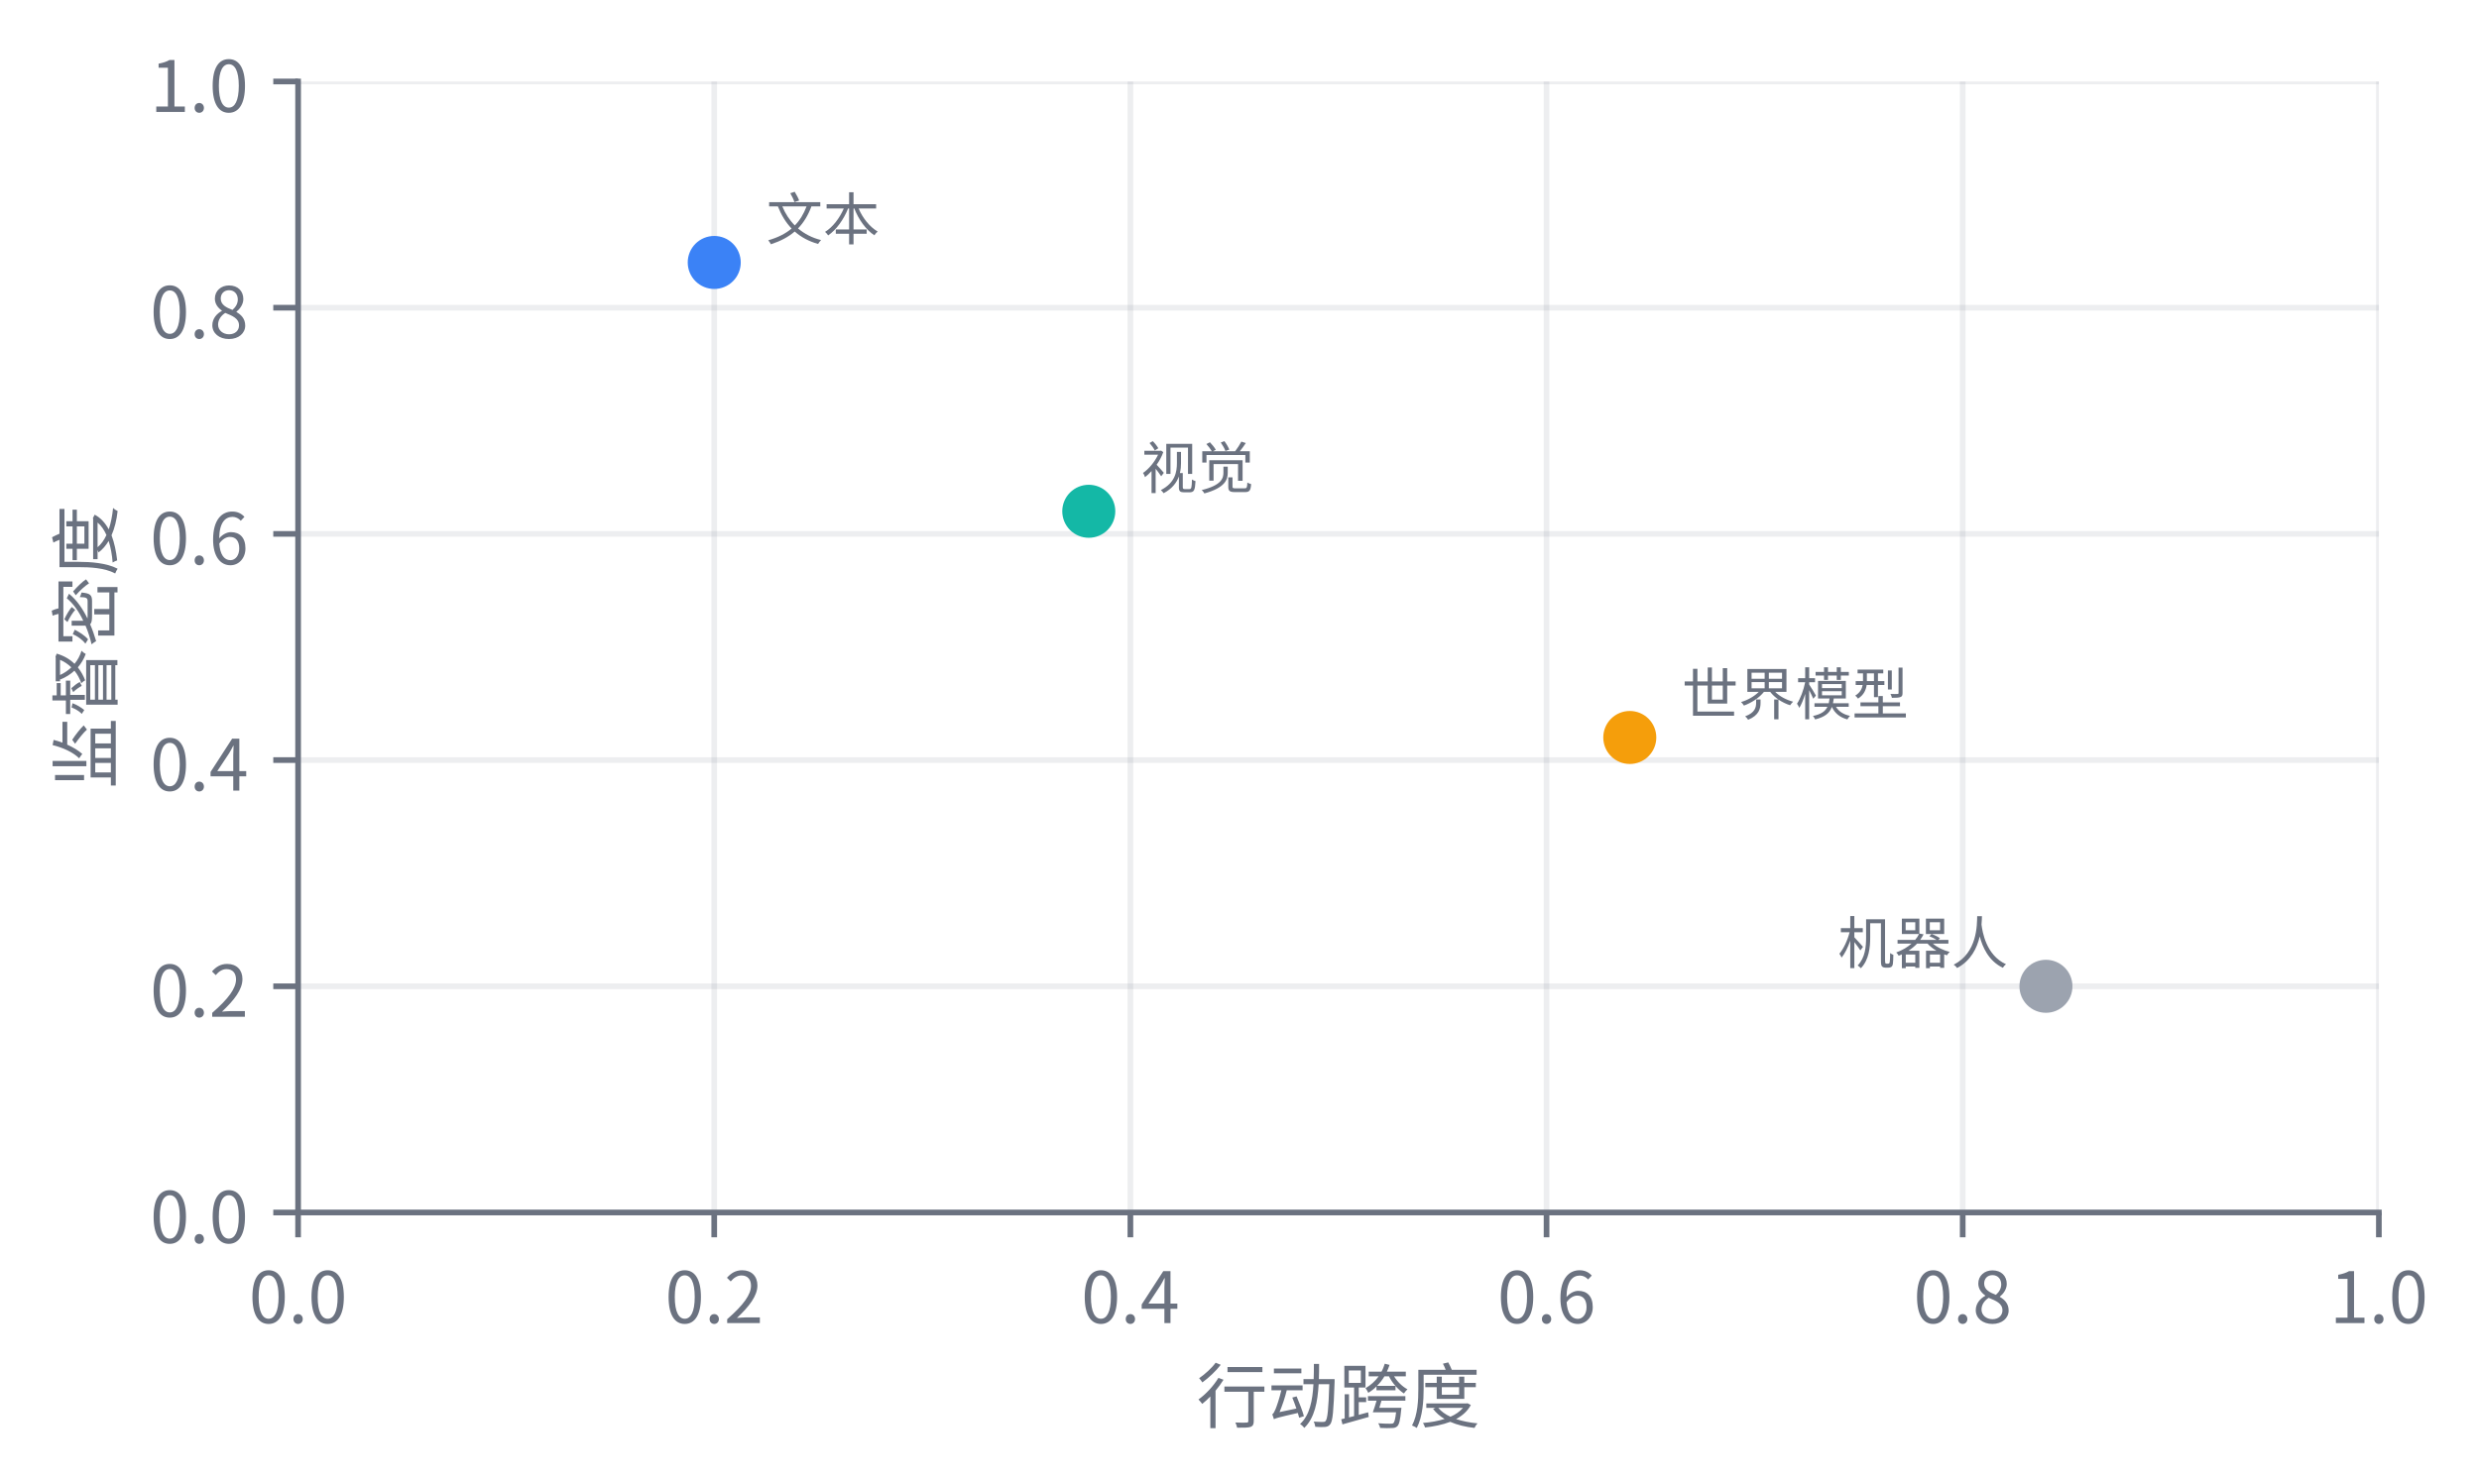
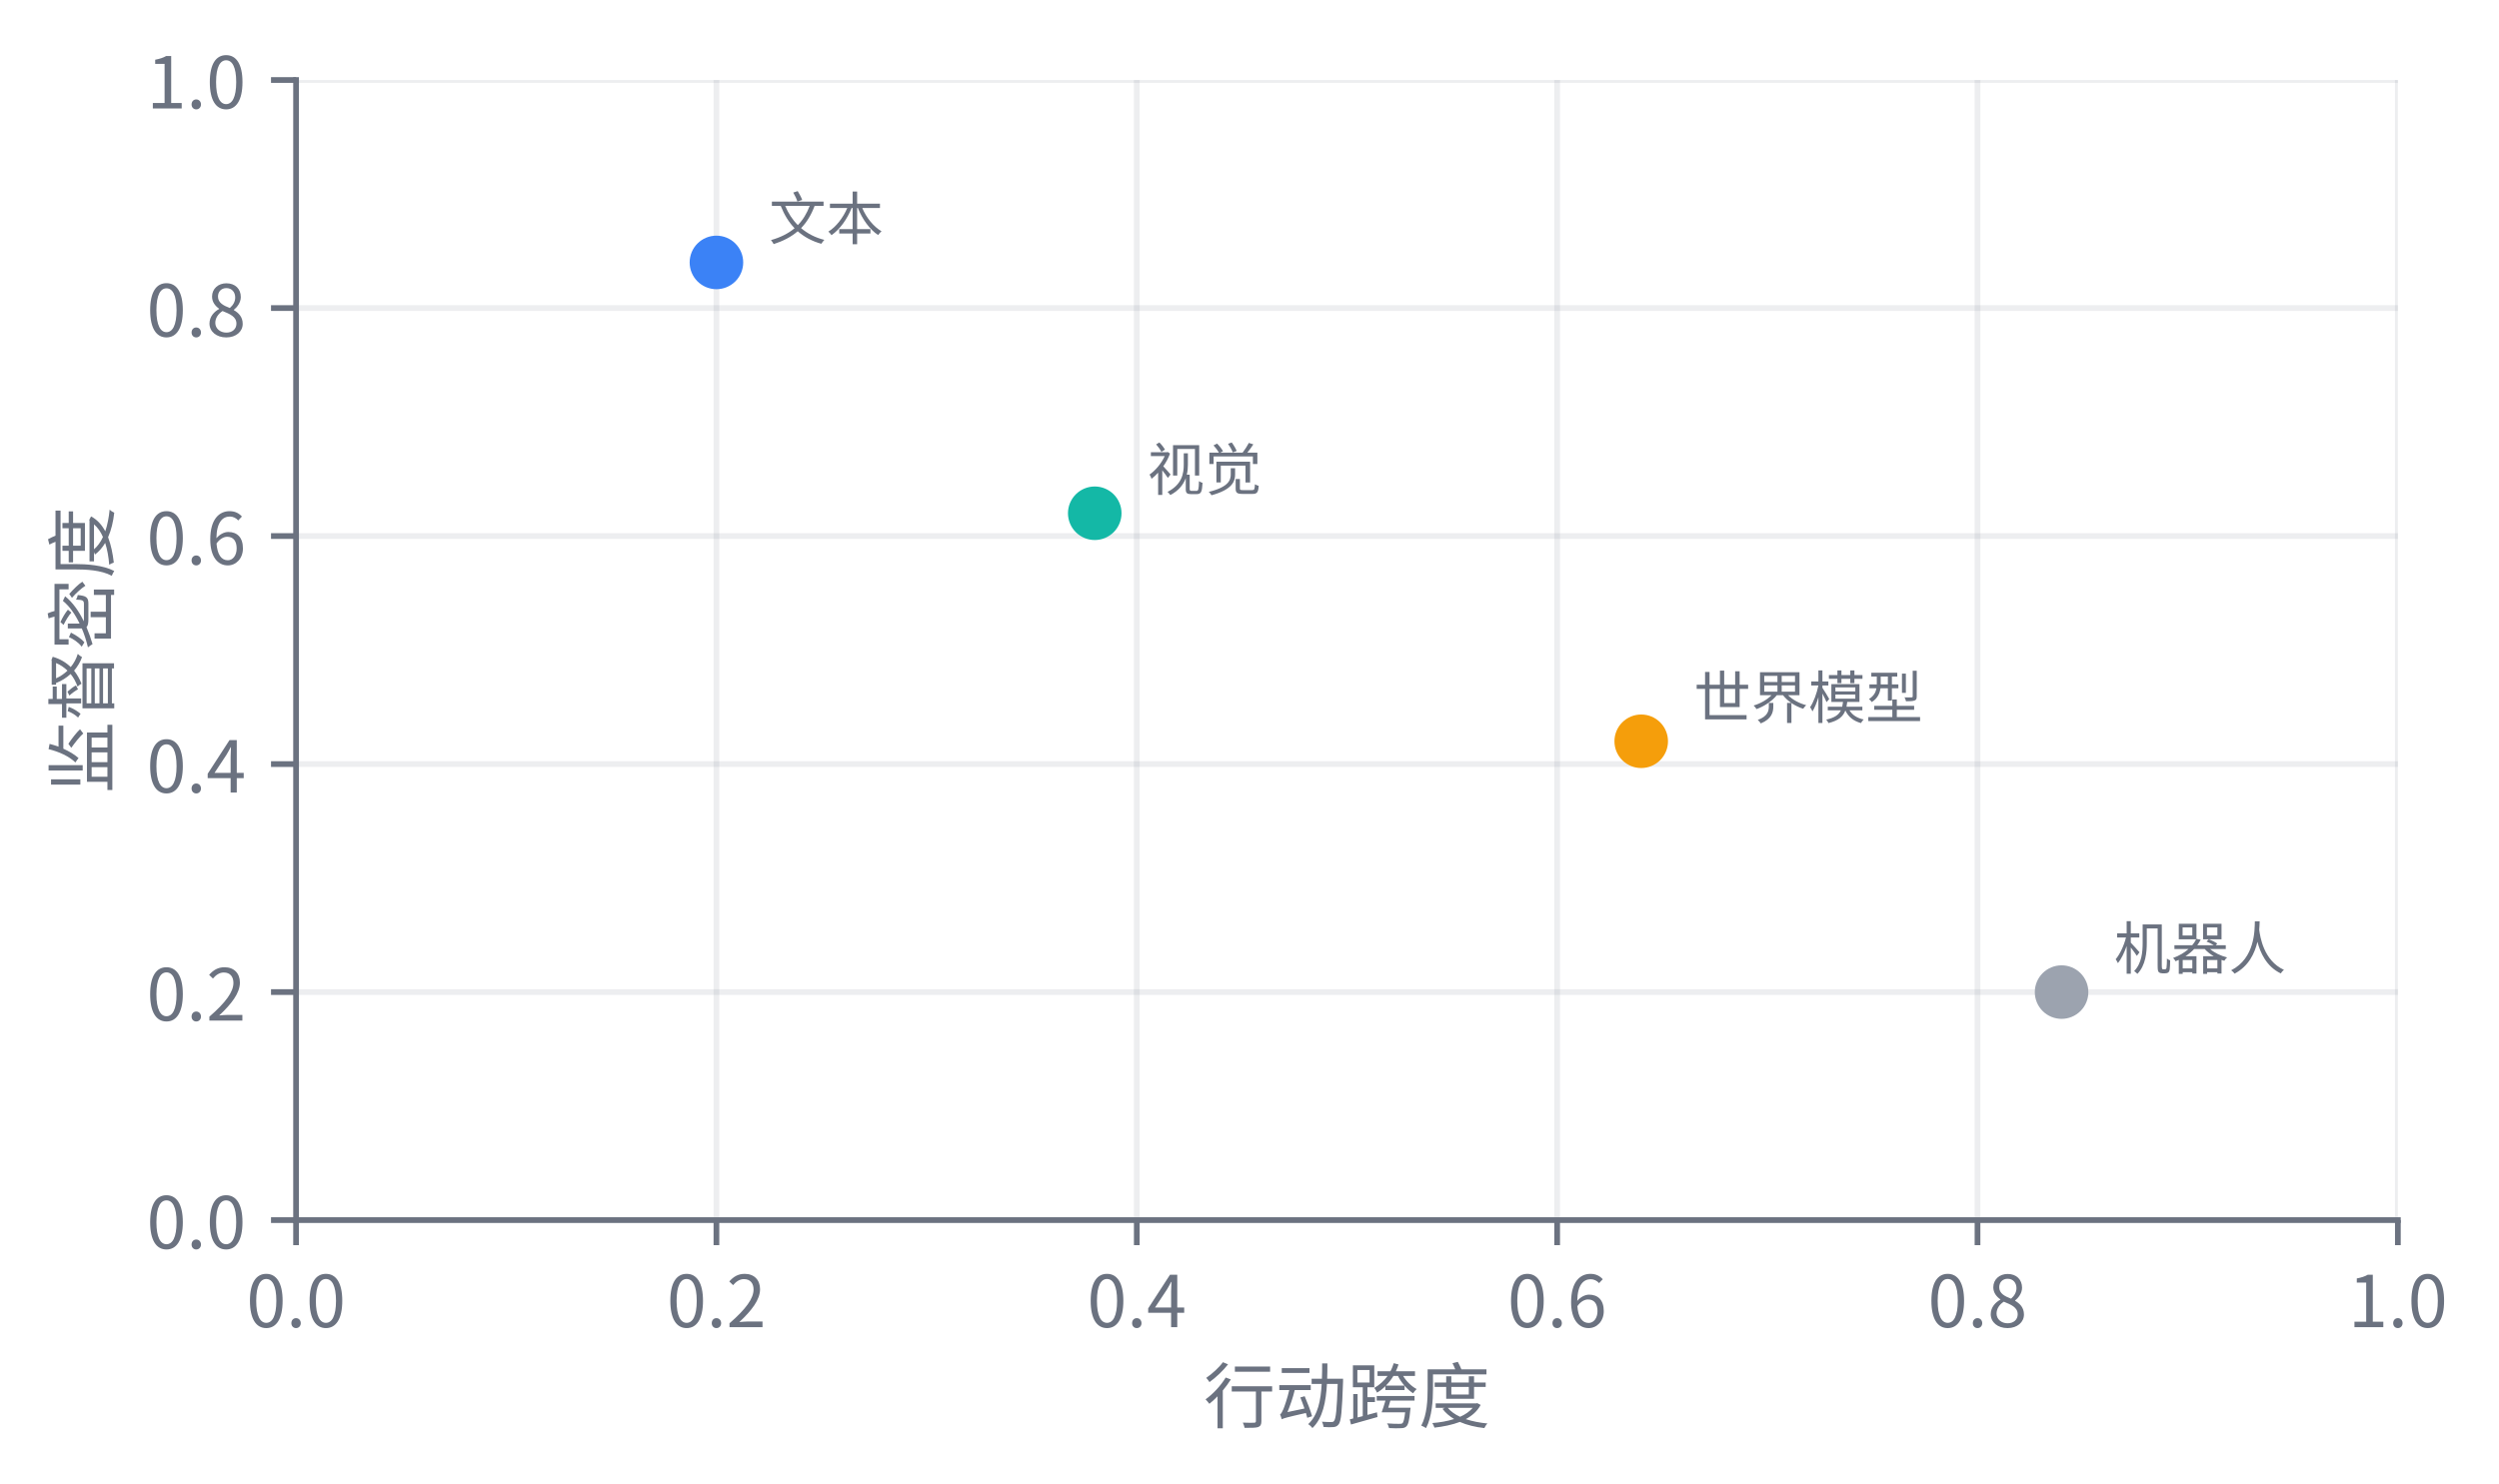
- <svg xmlns="http://www.w3.org/2000/svg" xmlns:xlink="http://www.w3.org/1999/xlink" width="349.722pt" height="209.3pt" viewBox="0 0 349.722 209.3" version="1.1">
+ <svg xmlns="http://www.w3.org/2000/svg" xmlns:xlink="http://www.w3.org/1999/xlink" width="349.037pt" height="207.26pt" viewBox="0 0 349.037 207.26" version="1.1">
  <defs>
    <style type="text/css">*{stroke-linejoin: round; stroke-linecap: butt}</style>
  </defs>
  <g id="figure_1">
    <g id="patch_1">
-       <path d="M 0 209.3  L 349.722 209.3  L 349.722 0  L 0 0  L 0 209.3  z " style="fill: none" />
+       <path d="M 0 207.26  L 349.037 207.26  L 349.037 0  L 0 0  L 0 207.26  z " style="fill: none" />
    </g>
    <g id="axes_1">
      <g id="patch_2">
-         <path d="M 42.052 171.1  L 335.596 171.1  L 335.596 11.5  L 42.052 11.5  L 42.052 171.1  z " style="fill: none" />
+         <path d="M 41.352 170.46  L 334.912 170.46  L 334.912 11.18  L 41.352 11.18  L 41.352 170.46  z " style="fill: none" />
      </g>
      <g id="matplotlib.axis_1">
        <g id="xtick_1">
          <g id="line2d_1">
-             <path d="M 42.052 171.1  L 42.052 11.5  " clip-path="url(#p0d7fcb207f)" style="fill: none; stroke: #6b7280; stroke-opacity: 0.12; stroke-width: 0.8; stroke-linecap: square" />
+             <path d="M 41.352 170.46  L 41.352 11.18  " clip-path="url(#p57047e97fb)" style="fill: none; stroke: #6b7280; stroke-opacity: 0.12; stroke-width: 0.8; stroke-linecap: square" />
          </g>
          <g id="line2d_2">
            <defs>
-               <path id="m5cb1685ff8" d="M 0 0  L 0 3.5  " style="stroke: #6b7280; stroke-width: 0.8" />
+               <path id="m5738816dce" d="M 0 0  L 0 3.5  " style="stroke: #6b7280; stroke-width: 0.8" />
            </defs>
            <g>
-               <use xlink:href="#m5cb1685ff8" x="42.052" y="171.1" style="fill: #6b7280; stroke: #6b7280; stroke-width: 0.8" />
+               <use xlink:href="#m5738816dce" x="41.352" y="170.46" style="fill: #6b7280; stroke: #6b7280; stroke-width: 0.8" />
            </g>
          </g>
          <g id="text_1">
-             <text style="font-size: 10px; font-family: 'PingFang SC', 'Heiti SC', 'STHeiti', 'Noto Sans CJK SC', 'Microsoft YaHei', 'SimHei', 'Arial Unicode MS', 'DejaVu Sans', sans-serif; text-anchor: middle; fill: #6b7280" x="42.052" y="186.7" transform="rotate(-0 42.05156 186.7004)">0.0</text>
+             <text style="font-size: 10px; font-family: 'PingFang SC', 'Heiti SC', 'STHeiti', 'Noto Sans CJK SC', 'Microsoft YaHei', 'SimHei', 'Arial Unicode MS', 'DejaVu Sans', sans-serif; text-anchor: middle; fill: #6b7280" x="41.352" y="185.419" transform="rotate(-0 41.35156 185.4191)">0.0</text>
          </g>
        </g>
        <g id="xtick_2">
          <g id="line2d_3">
-             <path d="M 100.76 171.1  L 100.76 11.5  " clip-path="url(#p0d7fcb207f)" style="fill: none; stroke: #6b7280; stroke-opacity: 0.12; stroke-width: 0.8; stroke-linecap: square" />
+             <path d="M 100.064 170.46  L 100.064 11.18  " clip-path="url(#p57047e97fb)" style="fill: none; stroke: #6b7280; stroke-opacity: 0.12; stroke-width: 0.8; stroke-linecap: square" />
          </g>
          <g id="line2d_4">
            <g>
-               <use xlink:href="#m5cb1685ff8" x="100.76" y="171.1" style="fill: #6b7280; stroke: #6b7280; stroke-width: 0.8" />
+               <use xlink:href="#m5738816dce" x="100.064" y="170.46" style="fill: #6b7280; stroke: #6b7280; stroke-width: 0.8" />
            </g>
          </g>
          <g id="text_2">
-             <text style="font-size: 10px; font-family: 'PingFang SC', 'Heiti SC', 'STHeiti', 'Noto Sans CJK SC', 'Microsoft YaHei', 'SimHei', 'Arial Unicode MS', 'DejaVu Sans', sans-serif; text-anchor: middle; fill: #6b7280" x="100.76" y="186.7" transform="rotate(-0 100.7605 186.7004)">0.2</text>
+             <text style="font-size: 10px; font-family: 'PingFang SC', 'Heiti SC', 'STHeiti', 'Noto Sans CJK SC', 'Microsoft YaHei', 'SimHei', 'Arial Unicode MS', 'DejaVu Sans', sans-serif; text-anchor: middle; fill: #6b7280" x="100.064" y="185.419" transform="rotate(-0 100.0636 185.4191)">0.2</text>
          </g>
        </g>
        <g id="xtick_3">
          <g id="line2d_5">
-             <path d="M 159.469 171.1  L 159.469 11.5  " clip-path="url(#p0d7fcb207f)" style="fill: none; stroke: #6b7280; stroke-opacity: 0.12; stroke-width: 0.8; stroke-linecap: square" />
+             <path d="M 158.776 170.46  L 158.776 11.18  " clip-path="url(#p57047e97fb)" style="fill: none; stroke: #6b7280; stroke-opacity: 0.12; stroke-width: 0.8; stroke-linecap: square" />
          </g>
          <g id="line2d_6">
            <g>
-               <use xlink:href="#m5cb1685ff8" x="159.469" y="171.1" style="fill: #6b7280; stroke: #6b7280; stroke-width: 0.8" />
+               <use xlink:href="#m5738816dce" x="158.776" y="170.46" style="fill: #6b7280; stroke: #6b7280; stroke-width: 0.8" />
            </g>
          </g>
          <g id="text_3">
-             <text style="font-size: 10px; font-family: 'PingFang SC', 'Heiti SC', 'STHeiti', 'Noto Sans CJK SC', 'Microsoft YaHei', 'SimHei', 'Arial Unicode MS', 'DejaVu Sans', sans-serif; text-anchor: middle; fill: #6b7280" x="159.469" y="186.7" transform="rotate(-0 159.4694 186.7004)">0.4</text>
+             <text style="font-size: 10px; font-family: 'PingFang SC', 'Heiti SC', 'STHeiti', 'Noto Sans CJK SC', 'Microsoft YaHei', 'SimHei', 'Arial Unicode MS', 'DejaVu Sans', sans-serif; text-anchor: middle; fill: #6b7280" x="158.776" y="185.419" transform="rotate(-0 158.7756 185.4191)">0.4</text>
          </g>
        </g>
        <g id="xtick_4">
          <g id="line2d_7">
-             <path d="M 218.178 171.1  L 218.178 11.5  " clip-path="url(#p0d7fcb207f)" style="fill: none; stroke: #6b7280; stroke-opacity: 0.12; stroke-width: 0.8; stroke-linecap: square" />
+             <path d="M 217.488 170.46  L 217.488 11.18  " clip-path="url(#p57047e97fb)" style="fill: none; stroke: #6b7280; stroke-opacity: 0.12; stroke-width: 0.8; stroke-linecap: square" />
          </g>
          <g id="line2d_8">
            <g>
-               <use xlink:href="#m5cb1685ff8" x="218.178" y="171.1" style="fill: #6b7280; stroke: #6b7280; stroke-width: 0.8" />
+               <use xlink:href="#m5738816dce" x="217.488" y="170.46" style="fill: #6b7280; stroke: #6b7280; stroke-width: 0.8" />
            </g>
          </g>
          <g id="text_4">
-             <text style="font-size: 10px; font-family: 'PingFang SC', 'Heiti SC', 'STHeiti', 'Noto Sans CJK SC', 'Microsoft YaHei', 'SimHei', 'Arial Unicode MS', 'DejaVu Sans', sans-serif; text-anchor: middle; fill: #6b7280" x="218.178" y="186.7" transform="rotate(-0 218.1783 186.7004)">0.6</text>
+             <text style="font-size: 10px; font-family: 'PingFang SC', 'Heiti SC', 'STHeiti', 'Noto Sans CJK SC', 'Microsoft YaHei', 'SimHei', 'Arial Unicode MS', 'DejaVu Sans', sans-serif; text-anchor: middle; fill: #6b7280" x="217.488" y="185.419" transform="rotate(-0 217.4876 185.4191)">0.6</text>
          </g>
        </g>
        <g id="xtick_5">
          <g id="line2d_9">
-             <path d="M 276.887 171.1  L 276.887 11.5  " clip-path="url(#p0d7fcb207f)" style="fill: none; stroke: #6b7280; stroke-opacity: 0.12; stroke-width: 0.8; stroke-linecap: square" />
+             <path d="M 276.2 170.46  L 276.2 11.18  " clip-path="url(#p57047e97fb)" style="fill: none; stroke: #6b7280; stroke-opacity: 0.12; stroke-width: 0.8; stroke-linecap: square" />
          </g>
          <g id="line2d_10">
            <g>
-               <use xlink:href="#m5cb1685ff8" x="276.887" y="171.1" style="fill: #6b7280; stroke: #6b7280; stroke-width: 0.8" />
+               <use xlink:href="#m5738816dce" x="276.2" y="170.46" style="fill: #6b7280; stroke: #6b7280; stroke-width: 0.8" />
            </g>
          </g>
          <g id="text_5">
-             <text style="font-size: 10px; font-family: 'PingFang SC', 'Heiti SC', 'STHeiti', 'Noto Sans CJK SC', 'Microsoft YaHei', 'SimHei', 'Arial Unicode MS', 'DejaVu Sans', sans-serif; text-anchor: middle; fill: #6b7280" x="276.887" y="186.7" transform="rotate(-0 276.8872 186.7004)">0.8</text>
+             <text style="font-size: 10px; font-family: 'PingFang SC', 'Heiti SC', 'STHeiti', 'Noto Sans CJK SC', 'Microsoft YaHei', 'SimHei', 'Arial Unicode MS', 'DejaVu Sans', sans-serif; text-anchor: middle; fill: #6b7280" x="276.2" y="185.419" transform="rotate(-0 276.1996 185.4191)">0.8</text>
          </g>
        </g>
        <g id="xtick_6">
          <g id="line2d_11">
-             <path d="M 335.596 171.1  L 335.596 11.5  " clip-path="url(#p0d7fcb207f)" style="fill: none; stroke: #6b7280; stroke-opacity: 0.12; stroke-width: 0.8; stroke-linecap: square" />
+             <path d="M 334.912 170.46  L 334.912 11.18  " clip-path="url(#p57047e97fb)" style="fill: none; stroke: #6b7280; stroke-opacity: 0.12; stroke-width: 0.8; stroke-linecap: square" />
          </g>
          <g id="line2d_12">
            <g>
-               <use xlink:href="#m5cb1685ff8" x="335.596" y="171.1" style="fill: #6b7280; stroke: #6b7280; stroke-width: 0.8" />
+               <use xlink:href="#m5738816dce" x="334.912" y="170.46" style="fill: #6b7280; stroke: #6b7280; stroke-width: 0.8" />
            </g>
          </g>
          <g id="text_6">
-             <text style="font-size: 10px; font-family: 'PingFang SC', 'Heiti SC', 'STHeiti', 'Noto Sans CJK SC', 'Microsoft YaHei', 'SimHei', 'Arial Unicode MS', 'DejaVu Sans', sans-serif; text-anchor: middle; fill: #6b7280" x="335.596" y="186.7" transform="rotate(-0 335.5961 186.7004)">1.0</text>
+             <text style="font-size: 10px; font-family: 'PingFang SC', 'Heiti SC', 'STHeiti', 'Noto Sans CJK SC', 'Microsoft YaHei', 'SimHei', 'Arial Unicode MS', 'DejaVu Sans', sans-serif; text-anchor: middle; fill: #6b7280" x="334.912" y="185.419" transform="rotate(-0 334.9116 185.4191)">1.0</text>
          </g>
        </g>
        <g id="text_7">
-           <text style="font-size: 10px; font-family: 'PingFang SC', 'Heiti SC', 'STHeiti', 'Noto Sans CJK SC', 'Microsoft YaHei', 'SimHei', 'Arial Unicode MS', 'DejaVu Sans', sans-serif; text-anchor: middle; fill: #6b7280" x="188.824" y="200.7" transform="rotate(-0 188.8238 200.7004)">行动跨度</text>
+           <text style="font-size: 10px; font-family: 'PingFang SC', 'Heiti SC', 'STHeiti', 'Noto Sans CJK SC', 'Microsoft YaHei', 'SimHei', 'Arial Unicode MS', 'DejaVu Sans', sans-serif; text-anchor: middle; fill: #6b7280" x="188.132" y="198.719" transform="rotate(-0 188.1316 198.7191)">行动跨度</text>
        </g>
      </g>
      <g id="matplotlib.axis_2">
        <g id="ytick_1">
          <g id="line2d_13">
-             <path d="M 42.052 171.1  L 335.596 171.1  " clip-path="url(#p0d7fcb207f)" style="fill: none; stroke: #6b7280; stroke-opacity: 0.12; stroke-width: 0.8; stroke-linecap: square" />
+             <path d="M 41.352 170.46  L 334.912 170.46  " clip-path="url(#p57047e97fb)" style="fill: none; stroke: #6b7280; stroke-opacity: 0.12; stroke-width: 0.8; stroke-linecap: square" />
          </g>
          <g id="line2d_14">
            <defs>
-               <path id="m06b5e1272e" d="M 0 0  L -3.5 0  " style="stroke: #6b7280; stroke-width: 0.8" />
+               <path id="m348ff4b212" d="M 0 0  L -3.5 0  " style="stroke: #6b7280; stroke-width: 0.8" />
            </defs>
            <g>
-               <use xlink:href="#m06b5e1272e" x="42.052" y="171.1" style="fill: #6b7280; stroke: #6b7280; stroke-width: 0.8" />
+               <use xlink:href="#m348ff4b212" x="41.352" y="170.46" style="fill: #6b7280; stroke: #6b7280; stroke-width: 0.8" />
            </g>
          </g>
          <g id="text_8">
-             <text style="font-size: 10px; font-family: 'PingFang SC', 'Heiti SC', 'STHeiti', 'Noto Sans CJK SC', 'Microsoft YaHei', 'SimHei', 'Arial Unicode MS', 'DejaVu Sans', sans-serif; text-anchor: end; fill: #6b7280" x="35.052" y="175.4" transform="rotate(-0 35.05156 175.4004)">0.0</text>
+             <text style="font-size: 10px; font-family: 'PingFang SC', 'Heiti SC', 'STHeiti', 'Noto Sans CJK SC', 'Microsoft YaHei', 'SimHei', 'Arial Unicode MS', 'DejaVu Sans', sans-serif; text-anchor: end; fill: #6b7280" x="34.352" y="174.439" transform="rotate(-0 34.35156 174.4394)">0.0</text>
          </g>
        </g>
        <g id="ytick_2">
          <g id="line2d_15">
-             <path d="M 42.052 139.18  L 335.596 139.18  " clip-path="url(#p0d7fcb207f)" style="fill: none; stroke: #6b7280; stroke-opacity: 0.12; stroke-width: 0.8; stroke-linecap: square" />
+             <path d="M 41.352 138.604  L 334.912 138.604  " clip-path="url(#p57047e97fb)" style="fill: none; stroke: #6b7280; stroke-opacity: 0.12; stroke-width: 0.8; stroke-linecap: square" />
          </g>
          <g id="line2d_16">
            <g>
-               <use xlink:href="#m06b5e1272e" x="42.052" y="139.18" style="fill: #6b7280; stroke: #6b7280; stroke-width: 0.8" />
+               <use xlink:href="#m348ff4b212" x="41.352" y="138.604" style="fill: #6b7280; stroke: #6b7280; stroke-width: 0.8" />
            </g>
          </g>
          <g id="text_9">
-             <text style="font-size: 10px; font-family: 'PingFang SC', 'Heiti SC', 'STHeiti', 'Noto Sans CJK SC', 'Microsoft YaHei', 'SimHei', 'Arial Unicode MS', 'DejaVu Sans', sans-serif; text-anchor: end; fill: #6b7280" x="35.052" y="143.48" transform="rotate(-0 35.05156 143.4803)">0.2</text>
+             <text style="font-size: 10px; font-family: 'PingFang SC', 'Heiti SC', 'STHeiti', 'Noto Sans CJK SC', 'Microsoft YaHei', 'SimHei', 'Arial Unicode MS', 'DejaVu Sans', sans-serif; text-anchor: end; fill: #6b7280" x="34.352" y="142.583" transform="rotate(-0 34.35156 142.5834)">0.2</text>
          </g>
        </g>
        <g id="ytick_3">
          <g id="line2d_17">
-             <path d="M 42.052 107.26  L 335.596 107.26  " clip-path="url(#p0d7fcb207f)" style="fill: none; stroke: #6b7280; stroke-opacity: 0.12; stroke-width: 0.8; stroke-linecap: square" />
+             <path d="M 41.352 106.748  L 334.912 106.748  " clip-path="url(#p57047e97fb)" style="fill: none; stroke: #6b7280; stroke-opacity: 0.12; stroke-width: 0.8; stroke-linecap: square" />
          </g>
          <g id="line2d_18">
            <g>
-               <use xlink:href="#m06b5e1272e" x="42.052" y="107.26" style="fill: #6b7280; stroke: #6b7280; stroke-width: 0.8" />
+               <use xlink:href="#m348ff4b212" x="41.352" y="106.748" style="fill: #6b7280; stroke: #6b7280; stroke-width: 0.8" />
            </g>
          </g>
          <g id="text_10">
-             <text style="font-size: 10px; font-family: 'PingFang SC', 'Heiti SC', 'STHeiti', 'Noto Sans CJK SC', 'Microsoft YaHei', 'SimHei', 'Arial Unicode MS', 'DejaVu Sans', sans-serif; text-anchor: end; fill: #6b7280" x="35.052" y="111.56" transform="rotate(-0 35.05156 111.5602)">0.4</text>
+             <text style="font-size: 10px; font-family: 'PingFang SC', 'Heiti SC', 'STHeiti', 'Noto Sans CJK SC', 'Microsoft YaHei', 'SimHei', 'Arial Unicode MS', 'DejaVu Sans', sans-serif; text-anchor: end; fill: #6b7280" x="34.352" y="110.727" transform="rotate(-0 34.35156 110.7274)">0.4</text>
          </g>
        </g>
        <g id="ytick_4">
          <g id="line2d_19">
-             <path d="M 42.052 75.34  L 335.596 75.34  " clip-path="url(#p0d7fcb207f)" style="fill: none; stroke: #6b7280; stroke-opacity: 0.12; stroke-width: 0.8; stroke-linecap: square" />
+             <path d="M 41.352 74.892  L 334.912 74.892  " clip-path="url(#p57047e97fb)" style="fill: none; stroke: #6b7280; stroke-opacity: 0.12; stroke-width: 0.8; stroke-linecap: square" />
          </g>
          <g id="line2d_20">
            <g>
-               <use xlink:href="#m06b5e1272e" x="42.052" y="75.34" style="fill: #6b7280; stroke: #6b7280; stroke-width: 0.8" />
+               <use xlink:href="#m348ff4b212" x="41.352" y="74.892" style="fill: #6b7280; stroke: #6b7280; stroke-width: 0.8" />
            </g>
          </g>
          <g id="text_11">
-             <text style="font-size: 10px; font-family: 'PingFang SC', 'Heiti SC', 'STHeiti', 'Noto Sans CJK SC', 'Microsoft YaHei', 'SimHei', 'Arial Unicode MS', 'DejaVu Sans', sans-serif; text-anchor: end; fill: #6b7280" x="35.052" y="79.64" transform="rotate(-0 35.05156 79.64016)">0.6</text>
+             <text style="font-size: 10px; font-family: 'PingFang SC', 'Heiti SC', 'STHeiti', 'Noto Sans CJK SC', 'Microsoft YaHei', 'SimHei', 'Arial Unicode MS', 'DejaVu Sans', sans-serif; text-anchor: end; fill: #6b7280" x="34.352" y="78.871" transform="rotate(-0 34.35156 78.87138)">0.6</text>
          </g>
        </g>
        <g id="ytick_5">
          <g id="line2d_21">
-             <path d="M 42.052 43.42  L 335.596 43.42  " clip-path="url(#p0d7fcb207f)" style="fill: none; stroke: #6b7280; stroke-opacity: 0.12; stroke-width: 0.8; stroke-linecap: square" />
+             <path d="M 41.352 43.036  L 334.912 43.036  " clip-path="url(#p57047e97fb)" style="fill: none; stroke: #6b7280; stroke-opacity: 0.12; stroke-width: 0.8; stroke-linecap: square" />
          </g>
          <g id="line2d_22">
            <g>
-               <use xlink:href="#m06b5e1272e" x="42.052" y="43.42" style="fill: #6b7280; stroke: #6b7280; stroke-width: 0.8" />
+               <use xlink:href="#m348ff4b212" x="41.352" y="43.036" style="fill: #6b7280; stroke: #6b7280; stroke-width: 0.8" />
            </g>
          </g>
          <g id="text_12">
-             <text style="font-size: 10px; font-family: 'PingFang SC', 'Heiti SC', 'STHeiti', 'Noto Sans CJK SC', 'Microsoft YaHei', 'SimHei', 'Arial Unicode MS', 'DejaVu Sans', sans-serif; text-anchor: end; fill: #6b7280" x="35.052" y="47.72" transform="rotate(-0 35.05156 47.72008)">0.8</text>
+             <text style="font-size: 10px; font-family: 'PingFang SC', 'Heiti SC', 'STHeiti', 'Noto Sans CJK SC', 'Microsoft YaHei', 'SimHei', 'Arial Unicode MS', 'DejaVu Sans', sans-serif; text-anchor: end; fill: #6b7280" x="34.352" y="47.015" transform="rotate(-0 34.35156 47.01537)">0.8</text>
          </g>
        </g>
        <g id="ytick_6">
          <g id="line2d_23">
-             <path d="M 42.052 11.5  L 335.596 11.5  " clip-path="url(#p0d7fcb207f)" style="fill: none; stroke: #6b7280; stroke-opacity: 0.12; stroke-width: 0.8; stroke-linecap: square" />
+             <path d="M 41.352 11.18  L 334.912 11.18  " clip-path="url(#p57047e97fb)" style="fill: none; stroke: #6b7280; stroke-opacity: 0.12; stroke-width: 0.8; stroke-linecap: square" />
          </g>
          <g id="line2d_24">
            <g>
-               <use xlink:href="#m06b5e1272e" x="42.052" y="11.5" style="fill: #6b7280; stroke: #6b7280; stroke-width: 0.8" />
+               <use xlink:href="#m348ff4b212" x="41.352" y="11.18" style="fill: #6b7280; stroke: #6b7280; stroke-width: 0.8" />
            </g>
          </g>
          <g id="text_13">
-             <text style="font-size: 10px; font-family: 'PingFang SC', 'Heiti SC', 'STHeiti', 'Noto Sans CJK SC', 'Microsoft YaHei', 'SimHei', 'Arial Unicode MS', 'DejaVu Sans', sans-serif; text-anchor: end; fill: #6b7280" x="35.052" y="15.8" transform="rotate(-0 35.05156 15.8)">1.0</text>
+             <text style="font-size: 10px; font-family: 'PingFang SC', 'Heiti SC', 'STHeiti', 'Noto Sans CJK SC', 'Microsoft YaHei', 'SimHei', 'Arial Unicode MS', 'DejaVu Sans', sans-serif; text-anchor: end; fill: #6b7280" x="34.352" y="15.159" transform="rotate(-0 34.35156 15.15938)">1.0</text>
          </g>
        </g>
        <g id="text_14">
-           <text style="font-size: 10px; font-family: 'PingFang SC', 'Heiti SC', 'STHeiti', 'Noto Sans CJK SC', 'Microsoft YaHei', 'SimHei', 'Arial Unicode MS', 'DejaVu Sans', sans-serif; text-anchor: middle; fill: #6b7280" x="15.8" y="91.3" transform="rotate(-90 15.8 91.3002)">监督密度</text>
+           <text style="font-size: 10px; font-family: 'PingFang SC', 'Heiti SC', 'STHeiti', 'Noto Sans CJK SC', 'Microsoft YaHei', 'SimHei', 'Arial Unicode MS', 'DejaVu Sans', sans-serif; text-anchor: middle; fill: #6b7280" x="15.159" y="90.82" transform="rotate(-90 15.15938 90.81969)">监督密度</text>
        </g>
      </g>
      <g id="patch_3">
-         <path d="M 42.052 171.1  L 42.052 11.5  " style="fill: none; stroke: #6b7280; stroke-width: 0.8; stroke-linejoin: miter; stroke-linecap: square" />
+         <path d="M 41.352 170.46  L 41.352 11.18  " style="fill: none; stroke: #6b7280; stroke-width: 0.8; stroke-linejoin: miter; stroke-linecap: square" />
      </g>
      <g id="patch_4">
-         <path d="M 42.052 171.1  L 335.596 171.1  " style="fill: none; stroke: #6b7280; stroke-width: 0.8; stroke-linejoin: miter; stroke-linecap: square" />
+         <path d="M 41.352 170.46  L 334.912 170.46  " style="fill: none; stroke: #6b7280; stroke-width: 0.8; stroke-linejoin: miter; stroke-linecap: square" />
      </g>
      <g id="PathCollection_1">
        <defs>
-           <path id="m1932a56969" d="M 0 3.24  C 0.859 3.24 1.684 2.899 2.291 2.291  C 2.899 1.684 3.24 0.859 3.24 0  C 3.24 -0.859 2.899 -1.684 2.291 -2.291  C 1.684 -2.899 0.859 -3.24 0 -3.24  C -0.859 -3.24 -1.684 -2.899 -2.291 -2.291  C -2.899 -1.684 -3.24 -0.859 -3.24 0  C -3.24 0.859 -2.899 1.684 -2.291 2.291  C -1.684 2.899 -0.859 3.24 0 3.24  z " style="stroke: #3b82f6" />
-         </defs>
-         <g clip-path="url(#p0d7fcb207f)">
-           <use xlink:href="#m1932a56969" x="100.76" y="37.036" style="fill: #3b82f6; stroke: #3b82f6" />
+           <path id="m3bf771dab2" d="M 0 3.24  C 0.859 3.24 1.684 2.899 2.291 2.291  C 2.899 1.684 3.24 0.859 3.24 0  C 3.24 -0.859 2.899 -1.684 2.291 -2.291  C 1.684 -2.899 0.859 -3.24 0 -3.24  C -0.859 -3.24 -1.684 -2.899 -2.291 -2.291  C -2.899 -1.684 -3.24 -0.859 -3.24 0  C -3.24 0.859 -2.899 1.684 -2.291 2.291  C -1.684 2.899 -0.859 3.24 0 3.24  z " style="stroke: #3b82f6" />
+         </defs>
+         <g clip-path="url(#p57047e97fb)">
+           <use xlink:href="#m3bf771dab2" x="100.064" y="36.664" style="fill: #3b82f6; stroke: #3b82f6" />
        </g>
      </g>
      <g id="text_15">
-         <text style="font-size: 8px; font-family: 'PingFang SC', 'Heiti SC', 'STHeiti', 'Noto Sans CJK SC', 'Microsoft YaHei', 'SimHei', 'Arial Unicode MS', 'DejaVu Sans', sans-serif; text-anchor: start; fill: #6b7280" x="108.099" y="33.844" transform="rotate(-0 108.0991 33.84405)">文本</text>
+         <text style="font-size: 8px; font-family: 'PingFang SC', 'Heiti SC', 'STHeiti', 'Noto Sans CJK SC', 'Microsoft YaHei', 'SimHei', 'Arial Unicode MS', 'DejaVu Sans', sans-serif; text-anchor: start; fill: #6b7280" x="107.403" y="33.479" transform="rotate(-0 107.4026 33.47889)">文本</text>
      </g>
      <g id="PathCollection_2">
        <defs>
-           <path id="m3586cb76ca" d="M 0 3.24  C 0.859 3.24 1.684 2.899 2.291 2.291  C 2.899 1.684 3.24 0.859 3.24 0  C 3.24 -0.859 2.899 -1.684 2.291 -2.291  C 1.684 -2.899 0.859 -3.24 0 -3.24  C -0.859 -3.24 -1.684 -2.899 -2.291 -2.291  C -2.899 -1.684 -3.24 -0.859 -3.24 0  C -3.24 0.859 -2.899 1.684 -2.291 2.291  C -1.684 2.899 -0.859 3.24 0 3.24  z " style="stroke: #14b8a6" />
-         </defs>
-         <g clip-path="url(#p0d7fcb207f)">
-           <use xlink:href="#m3586cb76ca" x="153.598" y="72.148" style="fill: #14b8a6; stroke: #14b8a6" />
+           <path id="m1d9fb1a368" d="M 0 3.24  C 0.859 3.24 1.684 2.899 2.291 2.291  C 2.899 1.684 3.24 0.859 3.24 0  C 3.24 -0.859 2.899 -1.684 2.291 -2.291  C 1.684 -2.899 0.859 -3.24 0 -3.24  C -0.859 -3.24 -1.684 -2.899 -2.291 -2.291  C -2.899 -1.684 -3.24 -0.859 -3.24 0  C -3.24 0.859 -2.899 1.684 -2.291 2.291  C -1.684 2.899 -0.859 3.24 0 3.24  z " style="stroke: #14b8a6" />
+         </defs>
+         <g clip-path="url(#p57047e97fb)">
+           <use xlink:href="#m1d9fb1a368" x="152.904" y="71.706" style="fill: #14b8a6; stroke: #14b8a6" />
        </g>
      </g>
      <g id="text_16">
-         <text style="font-size: 8px; font-family: 'PingFang SC', 'Heiti SC', 'STHeiti', 'Noto Sans CJK SC', 'Microsoft YaHei', 'SimHei', 'Arial Unicode MS', 'DejaVu Sans', sans-serif; text-anchor: start; fill: #6b7280" x="160.937" y="68.956" transform="rotate(-0 160.9371 68.95614)">视觉</text>
+         <text style="font-size: 8px; font-family: 'PingFang SC', 'Heiti SC', 'STHeiti', 'Noto Sans CJK SC', 'Microsoft YaHei', 'SimHei', 'Arial Unicode MS', 'DejaVu Sans', sans-serif; text-anchor: start; fill: #6b7280" x="160.243" y="68.52" transform="rotate(-0 160.2434 68.52049)">视觉</text>
      </g>
      <g id="PathCollection_3">
        <defs>
-           <path id="m97d0e8a96b" d="M 0 3.24  C 0.859 3.24 1.684 2.899 2.291 2.291  C 2.899 1.684 3.24 0.859 3.24 0  C 3.24 -0.859 2.899 -1.684 2.291 -2.291  C 1.684 -2.899 0.859 -3.24 0 -3.24  C -0.859 -3.24 -1.684 -2.899 -2.291 -2.291  C -2.899 -1.684 -3.24 -0.859 -3.24 0  C -3.24 0.859 -2.899 1.684 -2.291 2.291  C -1.684 2.899 -0.859 3.24 0 3.24  z " style="stroke: #f59e0b" />
-         </defs>
-         <g clip-path="url(#p0d7fcb207f)">
-           <use xlink:href="#m97d0e8a96b" x="229.92" y="104.068" style="fill: #f59e0b; stroke: #f59e0b" />
+           <path id="mbdab3997cc" d="M 0 3.24  C 0.859 3.24 1.684 2.899 2.291 2.291  C 2.899 1.684 3.24 0.859 3.24 0  C 3.24 -0.859 2.899 -1.684 2.291 -2.291  C 1.684 -2.899 0.859 -3.24 0 -3.24  C -0.859 -3.24 -1.684 -2.899 -2.291 -2.291  C -2.899 -1.684 -3.24 -0.859 -3.24 0  C -3.24 0.859 -2.899 1.684 -2.291 2.291  C -1.684 2.899 -0.859 3.24 0 3.24  z " style="stroke: #f59e0b" />
+         </defs>
+         <g clip-path="url(#p57047e97fb)">
+           <use xlink:href="#mbdab3997cc" x="229.23" y="103.562" style="fill: #f59e0b; stroke: #f59e0b" />
        </g>
      </g>
      <g id="text_17">
-         <text style="font-size: 8px; font-family: 'PingFang SC', 'Heiti SC', 'STHeiti', 'Noto Sans CJK SC', 'Microsoft YaHei', 'SimHei', 'Arial Unicode MS', 'DejaVu Sans', sans-serif; text-anchor: start; fill: #6b7280" x="237.259" y="100.876" transform="rotate(-0 237.2587 100.8762)">世界模型</text>
+         <text style="font-size: 8px; font-family: 'PingFang SC', 'Heiti SC', 'STHeiti', 'Noto Sans CJK SC', 'Microsoft YaHei', 'SimHei', 'Arial Unicode MS', 'DejaVu Sans', sans-serif; text-anchor: start; fill: #6b7280" x="236.569" y="100.376" transform="rotate(-0 236.569 100.3765)">世界模型</text>
      </g>
      <g id="PathCollection_4">
        <defs>
-           <path id="m43ea59e75a" d="M 0 3.24  C 0.859 3.24 1.684 2.899 2.291 2.291  C 2.899 1.684 3.24 0.859 3.24 0  C 3.24 -0.859 2.899 -1.684 2.291 -2.291  C 1.684 -2.899 0.859 -3.24 0 -3.24  C -0.859 -3.24 -1.684 -2.899 -2.291 -2.291  C -2.899 -1.684 -3.24 -0.859 -3.24 0  C -3.24 0.859 -2.899 1.684 -2.291 2.291  C -1.684 2.899 -0.859 3.24 0 3.24  z " style="stroke: #9ca3af" />
-         </defs>
-         <g clip-path="url(#p0d7fcb207f)">
-           <use xlink:href="#m43ea59e75a" x="288.629" y="139.18" style="fill: #9ca3af; stroke: #9ca3af" />
+           <path id="me2a1b1e680" d="M 0 3.24  C 0.859 3.24 1.684 2.899 2.291 2.291  C 2.899 1.684 3.24 0.859 3.24 0  C 3.24 -0.859 2.899 -1.684 2.291 -2.291  C 1.684 -2.899 0.859 -3.24 0 -3.24  C -0.859 -3.24 -1.684 -2.899 -2.291 -2.291  C -2.899 -1.684 -3.24 -0.859 -3.24 0  C -3.24 0.859 -2.899 1.684 -2.291 2.291  C -1.684 2.899 -0.859 3.24 0 3.24  z " style="stroke: #9ca3af" />
+         </defs>
+         <g clip-path="url(#p57047e97fb)">
+           <use xlink:href="#me2a1b1e680" x="287.942" y="138.604" style="fill: #9ca3af; stroke: #9ca3af" />
        </g>
      </g>
      <g id="text_18">
-         <text style="font-size: 8px; font-family: 'PingFang SC', 'Heiti SC', 'STHeiti', 'Noto Sans CJK SC', 'Microsoft YaHei', 'SimHei', 'Arial Unicode MS', 'DejaVu Sans', sans-serif; text-anchor: start; fill: #6b7280" x="259.275" y="135.988" transform="rotate(-0 259.2745 135.9883)">机器人</text>
+         <text style="font-size: 8px; font-family: 'PingFang SC', 'Heiti SC', 'STHeiti', 'Noto Sans CJK SC', 'Microsoft YaHei', 'SimHei', 'Arial Unicode MS', 'DejaVu Sans', sans-serif; text-anchor: start; fill: #6b7280" x="295.281" y="135.418" transform="rotate(-0 295.281 135.4181)">机器人</text>
      </g>
    </g>
  </g>
  <defs>
-     <clipPath id="p0d7fcb207f">
-       <rect x="42.052" y="11.5" width="293.545" height="159.6" />
+     <clipPath id="p57047e97fb">
+       <rect x="41.352" y="11.18" width="293.56" height="159.28" />
    </clipPath>
  </defs>
</svg>
